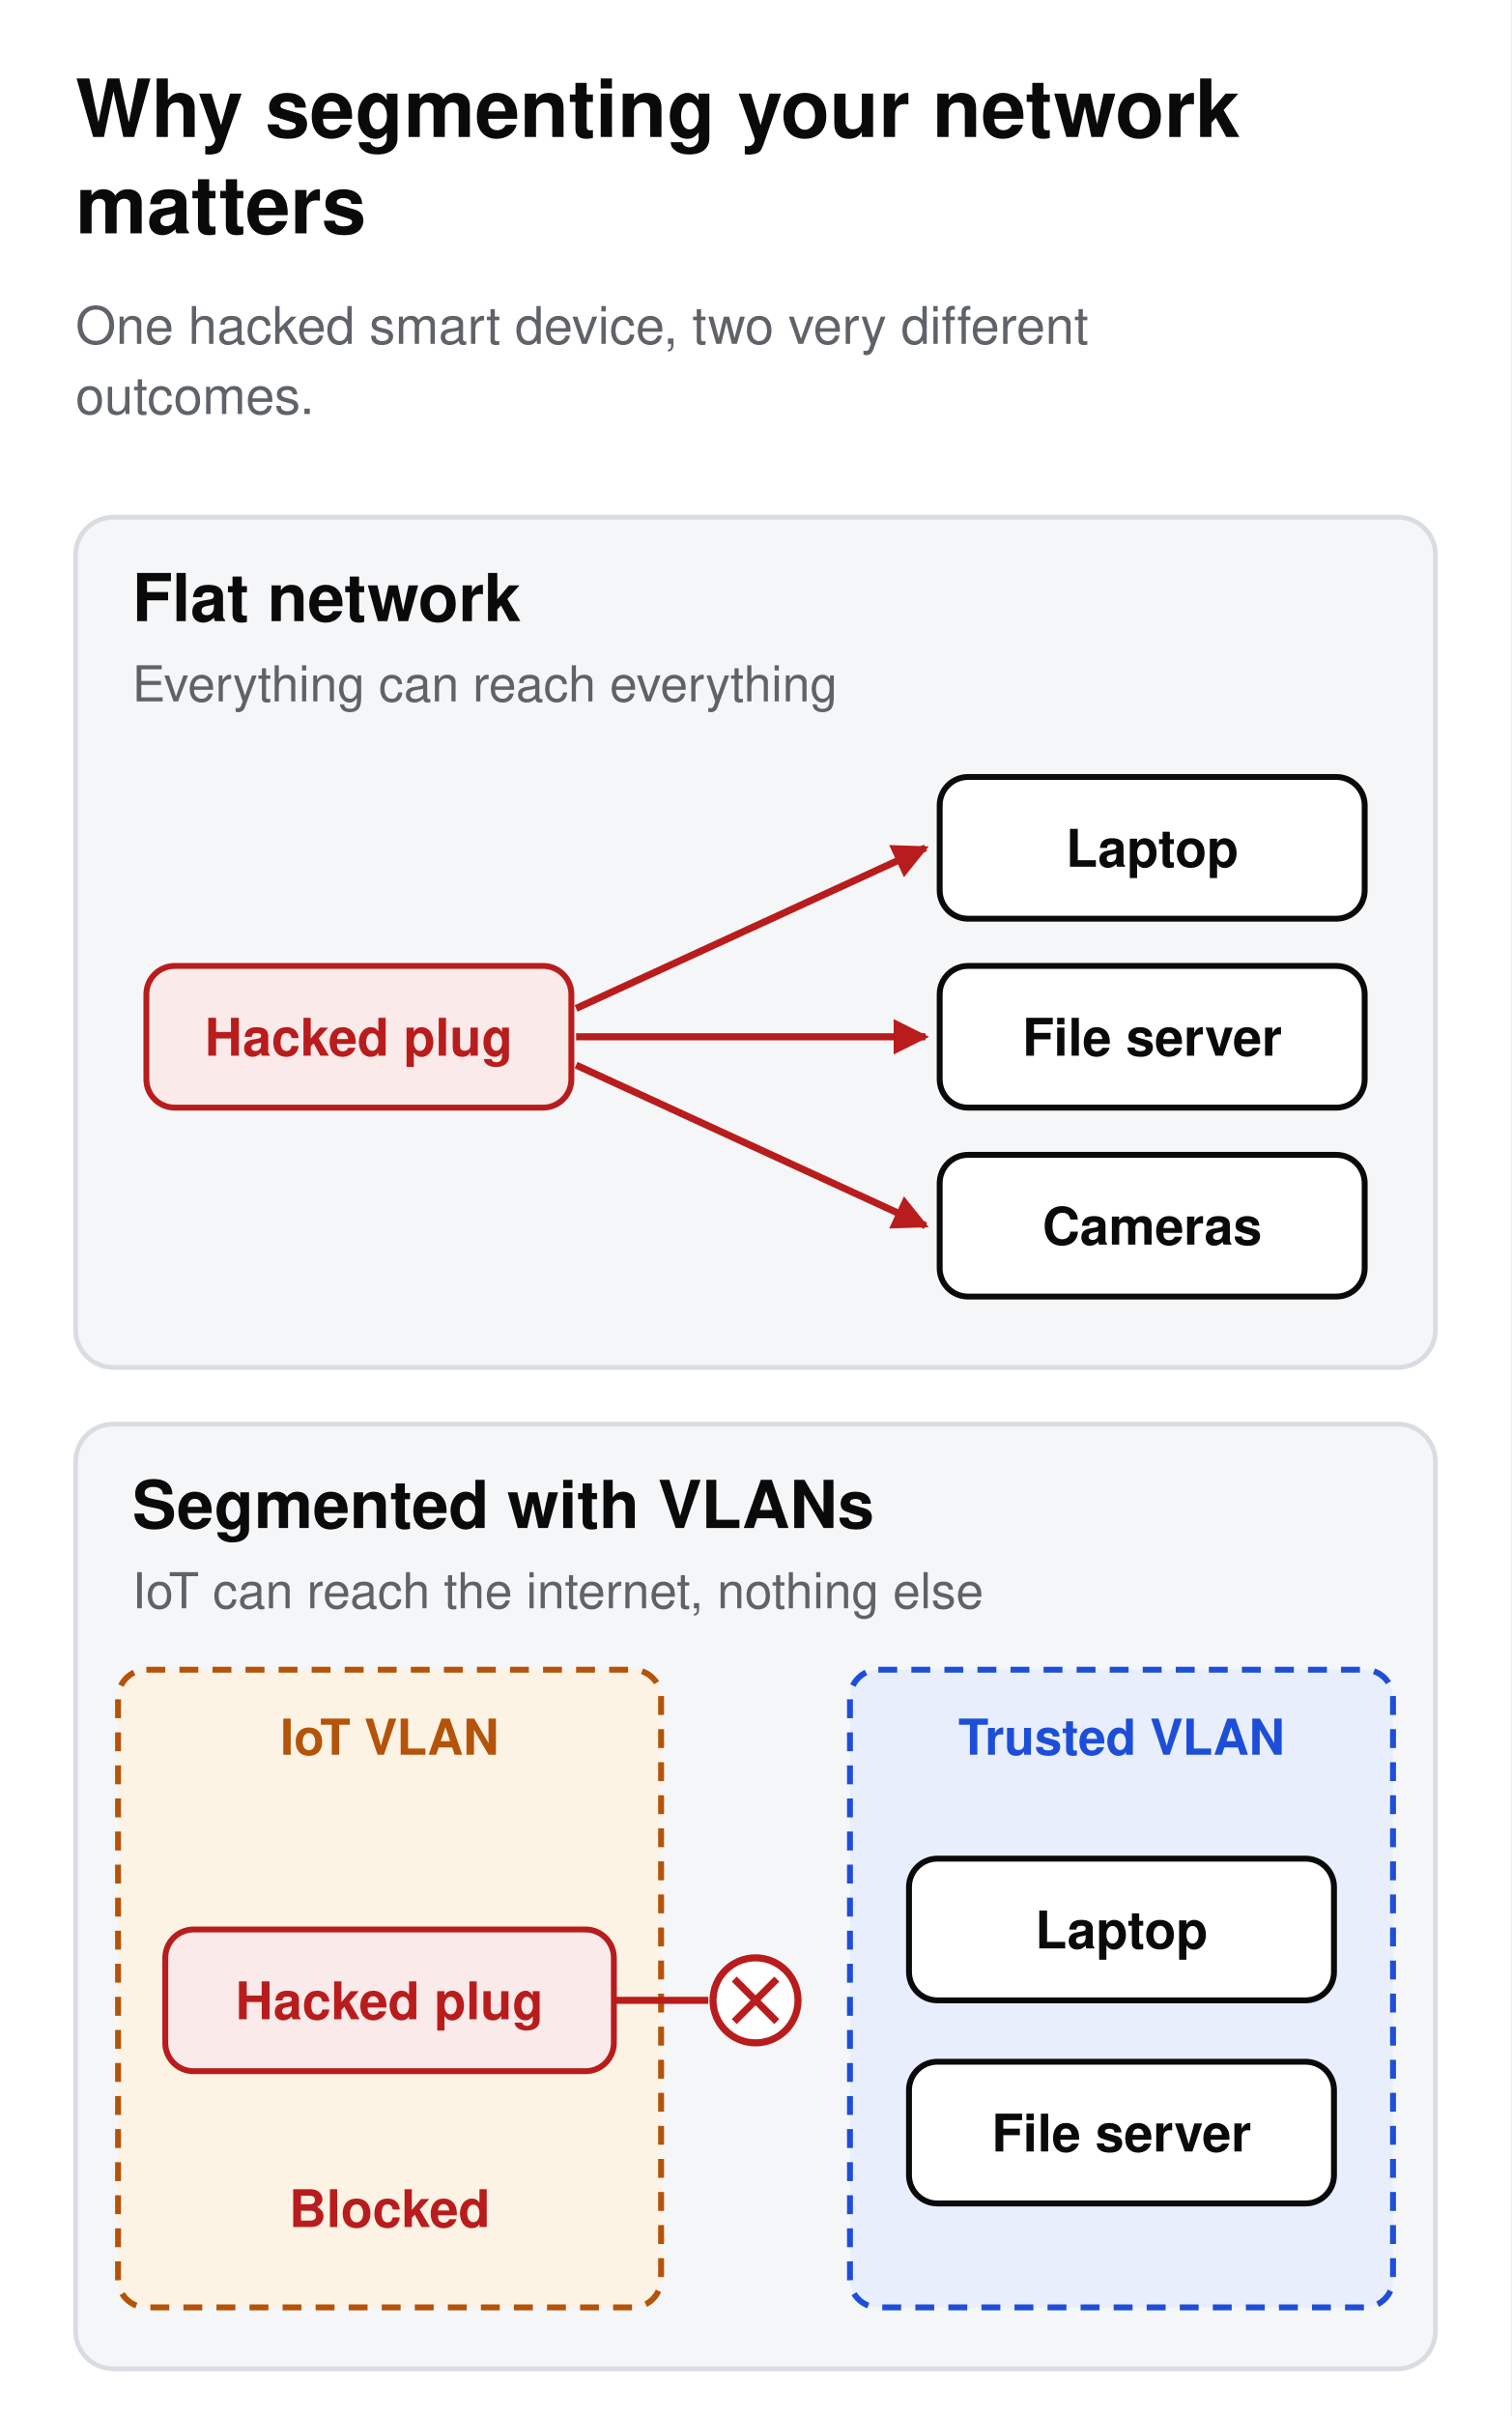
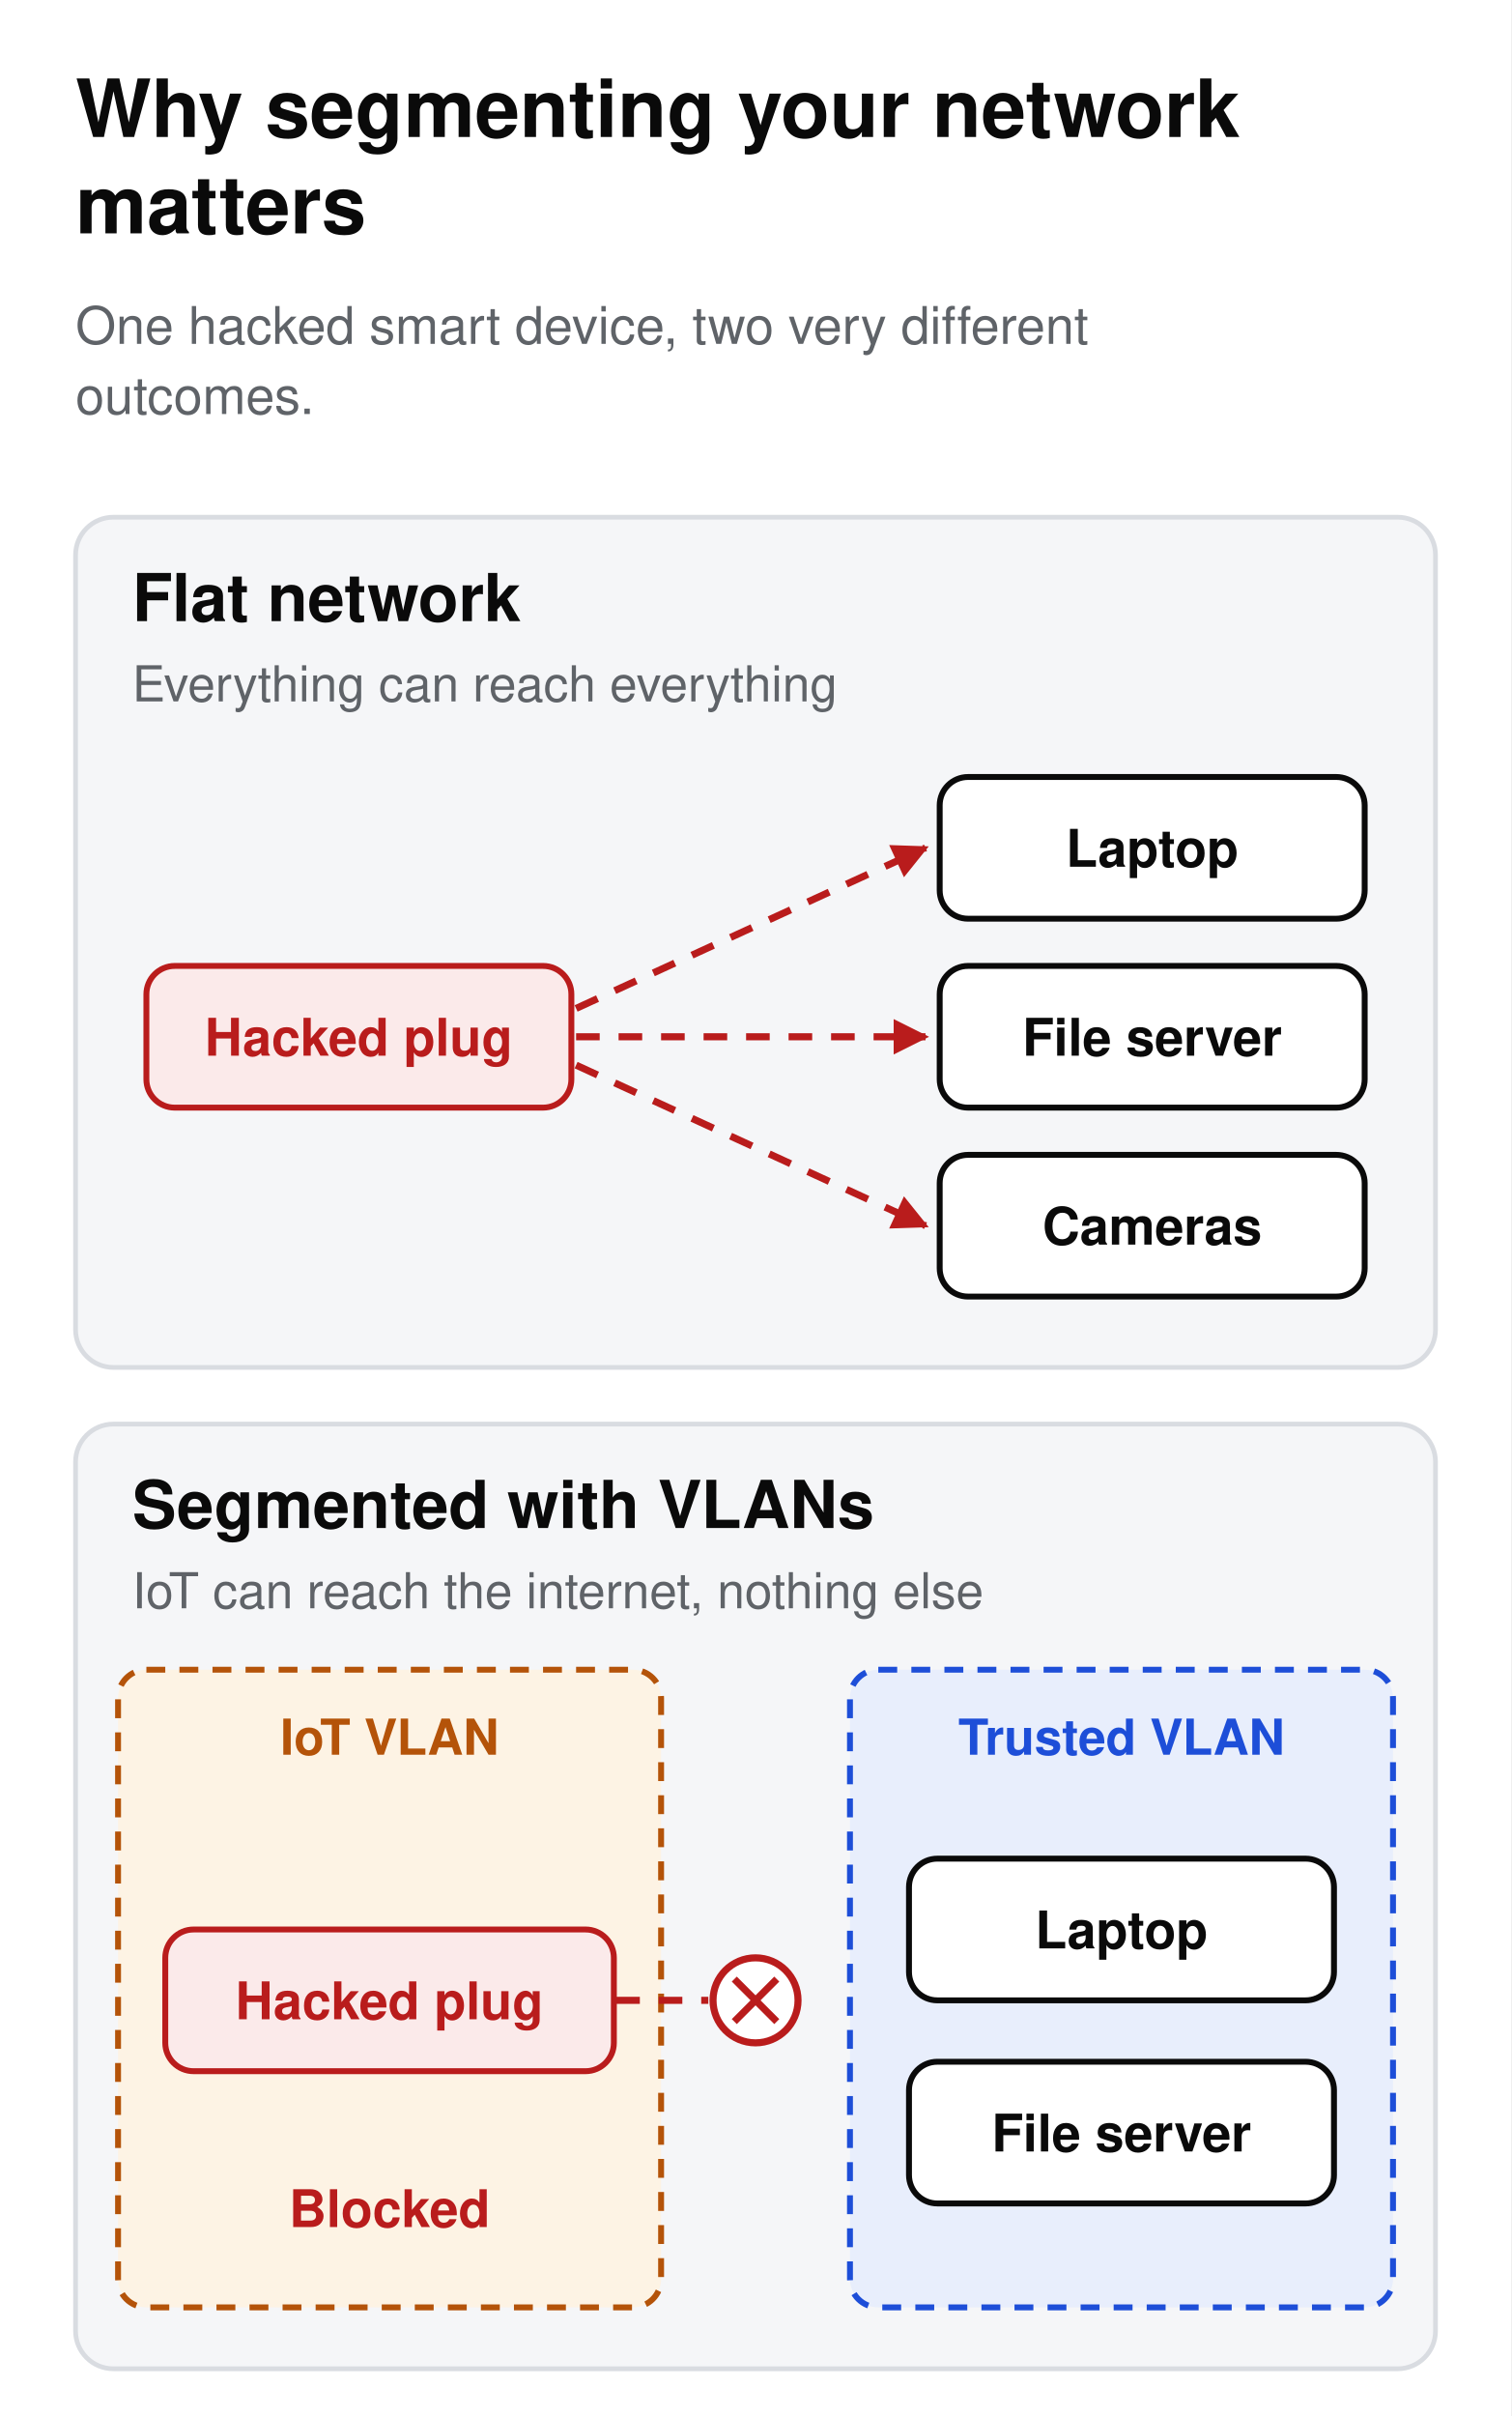
<svg xmlns="http://www.w3.org/2000/svg" viewBox="0 0 640 1023.0" width="640" height="1023.0" role="img" aria-label="Flat network versus segmented network: a hacked smart plug reaches every device on a flat network but is blocked by VLANs and firewall zones" font-family="'Helvetica Neue', Helvetica, Arial, sans-serif">
+   <style>
+ .rise{animation:rise .6s cubic-bezier(.2,.7,.2,1) both}
+ .pop{animation:pop .5s cubic-bezier(.2,.8,.3,1.25) both;transform-box:fill-box;transform-origin:center}
+ .grow{animation:grow 1s cubic-bezier(.2,.7,.2,1) both;transform-box:fill-box;transform-origin:left center}
+ .flow{stroke-dasharray:10 8;animation:flow .9s linear infinite}
+ .pulse{animation:pulse 2.6s ease-in-out infinite;transform-box:fill-box;transform-origin:center}
+ .blink{animation:blink 1.8s ease-in-out infinite}
+ @keyframes rise{from{opacity:0;transform:translateY(14px)}}
+ @keyframes pop{from{opacity:0;transform:scale(.8)}}
+ @keyframes grow{from{transform:scaleX(0)}}
+ @keyframes flow{to{stroke-dashoffset:-36}}
+ @keyframes pulse{0%,100%{opacity:.5;transform:scale(.92)}50%{opacity:1;transform:scale(1.04)}}
+ @keyframes blink{0%,100%{opacity:1}50%{opacity:.3}}
+ @media (prefers-reduced-motion:reduce){*{animation:none!important}}
+ </style>
  <rect width="640" height="1023.0" fill="#ffffff" />
  <text x="32" y="58" font-size="34" fill="#0a0a0a" font-weight="700" text-anchor="start">Why segmenting your network</text>
  <text x="32" y="98.8" font-size="34" fill="#0a0a0a" font-weight="700" text-anchor="start">matters</text>
  <text x="32" y="145.6" font-size="22" fill="#5f6368" font-weight="400" text-anchor="start">One hacked smart device, two very different</text>
  <text x="32" y="175.3" font-size="22" fill="#5f6368" font-weight="400" text-anchor="start">outcomes.</text>
  <defs>
    <marker id="aR" viewBox="0 0 10 10" refX="9" refY="5" markerWidth="5" markerHeight="5" orient="auto-start-reverse">
      <path d="M0,0 L10,5 L0,10 z" fill="#b91c1c" />
    </marker>
  </defs>
  <rect x="32" y="219.0" width="576" height="360" rx="16" fill="#f5f6f8" stroke="#d9dce1" stroke-width="2" />
  <text x="56" y="263.0" font-size="28" fill="#0a0a0a" font-weight="700" text-anchor="start">Flat network</text>
  <text x="56" y="297.0" font-size="21" fill="#5f6368" font-weight="400" text-anchor="start">Everything can reach everything</text>
  <rect x="62.0" y="409.0" width="180" height="60" rx="12" fill="#fbeaea" stroke="#b91c1c" stroke-width="2.5" />
  <text x="152" y="447.0" font-size="22" fill="#b91c1c" font-weight="700" text-anchor="middle">Hacked plug</text>
  <rect x="398.0" y="329.0" width="180" height="60" rx="12" fill="#ffffff" stroke="#0a0a0a" stroke-width="2.5" />
  <text x="488" y="367.0" font-size="22" fill="#0a0a0a" font-weight="700" text-anchor="middle">Laptop</text>
-   <line x1="244" y1="427.0" x2="392" y2="359.0" stroke="#b91c1c" stroke-width="3" marker-end="url(#aR)" />
+   <line x1="244" y1="427.0" x2="392" y2="359.0" stroke="#b91c1c" stroke-width="3" marker-end="url(#aR)" class="flow" />
  <rect x="398.0" y="409.0" width="180" height="60" rx="12" fill="#ffffff" stroke="#0a0a0a" stroke-width="2.5" />
  <text x="488" y="447.0" font-size="22" fill="#0a0a0a" font-weight="700" text-anchor="middle">File server</text>
-   <line x1="244" y1="439.0" x2="392" y2="439.0" stroke="#b91c1c" stroke-width="3" marker-end="url(#aR)" />
+   <line x1="244" y1="439.0" x2="392" y2="439.0" stroke="#b91c1c" stroke-width="3" marker-end="url(#aR)" class="flow" />
  <rect x="398.0" y="489.0" width="180" height="60" rx="12" fill="#ffffff" stroke="#0a0a0a" stroke-width="2.5" />
  <text x="488" y="527.0" font-size="22" fill="#0a0a0a" font-weight="700" text-anchor="middle">Cameras</text>
-   <line x1="244" y1="451.0" x2="392" y2="519.0" stroke="#b91c1c" stroke-width="3" marker-end="url(#aR)" />
+   <line x1="244" y1="451.0" x2="392" y2="519.0" stroke="#b91c1c" stroke-width="3" marker-end="url(#aR)" class="flow" />
  <rect x="32" y="603.0" width="576" height="400" rx="16" fill="#f5f6f8" stroke="#d9dce1" stroke-width="2" />
  <text x="56" y="647.0" font-size="28" fill="#0a0a0a" font-weight="700" text-anchor="start">Segmented with VLANs</text>
  <text x="56" y="681.0" font-size="21" fill="#5f6368" font-weight="400" text-anchor="start">IoT can reach the internet, nothing else</text>
  <rect x="50" y="707.0" width="230" height="270" rx="12" fill="#fdf3e4" stroke="#b45309" stroke-width="2.5" stroke-dasharray="8 6" />
  <text x="165.0" y="743.0" font-size="21" fill="#b45309" font-weight="700" text-anchor="middle">IoT VLAN</text>
  <rect x="70.0" y="817.0" width="190" height="60" rx="12" fill="#fbeaea" stroke="#b91c1c" stroke-width="2.5" />
  <text x="165.0" y="855.0" font-size="22" fill="#b91c1c" font-weight="700" text-anchor="middle">Hacked plug</text>
  <rect x="360" y="707.0" width="230" height="270" rx="12" fill="#e8eefc" stroke="#1d4ed8" stroke-width="2.5" stroke-dasharray="8 6" />
  <text x="475.0" y="743.0" font-size="21" fill="#1d4ed8" font-weight="700" text-anchor="middle">Trusted VLAN</text>
  <rect x="385.0" y="787.0" width="180" height="60" rx="12" fill="#ffffff" stroke="#0a0a0a" stroke-width="2.5" />
  <text x="475.0" y="825.0" font-size="22" fill="#0a0a0a" font-weight="700" text-anchor="middle">Laptop</text>
  <rect x="385.0" y="873.0" width="180" height="60" rx="12" fill="#ffffff" stroke="#0a0a0a" stroke-width="2.5" />
  <text x="475.0" y="911.0" font-size="22" fill="#0a0a0a" font-weight="700" text-anchor="middle">File server</text>
-   <line x1="261.0" y1="847.0" x2="300.0" y2="847.0" stroke="#b91c1c" stroke-width="3" />
-   <circle cx="320.0" cy="847.0" r="18" fill="#ffffff" stroke="#b91c1c" stroke-width="3" />
-   <line x1="311.0" y1="838.0" x2="329.0" y2="856.0" stroke="#b91c1c" stroke-width="3" />
-   <line x1="329.0" y1="838.0" x2="311.0" y2="856.0" stroke="#b91c1c" stroke-width="3" />
+   <line x1="261.0" y1="847.0" x2="300.0" y2="847.0" stroke="#b91c1c" stroke-width="3" class="flow" />
+   <g class="pulse">
+     <circle cx="320.0" cy="847.0" r="18" fill="#ffffff" stroke="#b91c1c" stroke-width="3" />
+     <line x1="311.0" y1="838.0" x2="329.0" y2="856.0" stroke="#b91c1c" stroke-width="3" />
+     <line x1="329.0" y1="838.0" x2="311.0" y2="856.0" stroke="#b91c1c" stroke-width="3" />
+   </g>
  <text x="165.0" y="943.0" font-size="22" fill="#b91c1c" font-weight="700" text-anchor="middle">Blocked</text>
</svg>
